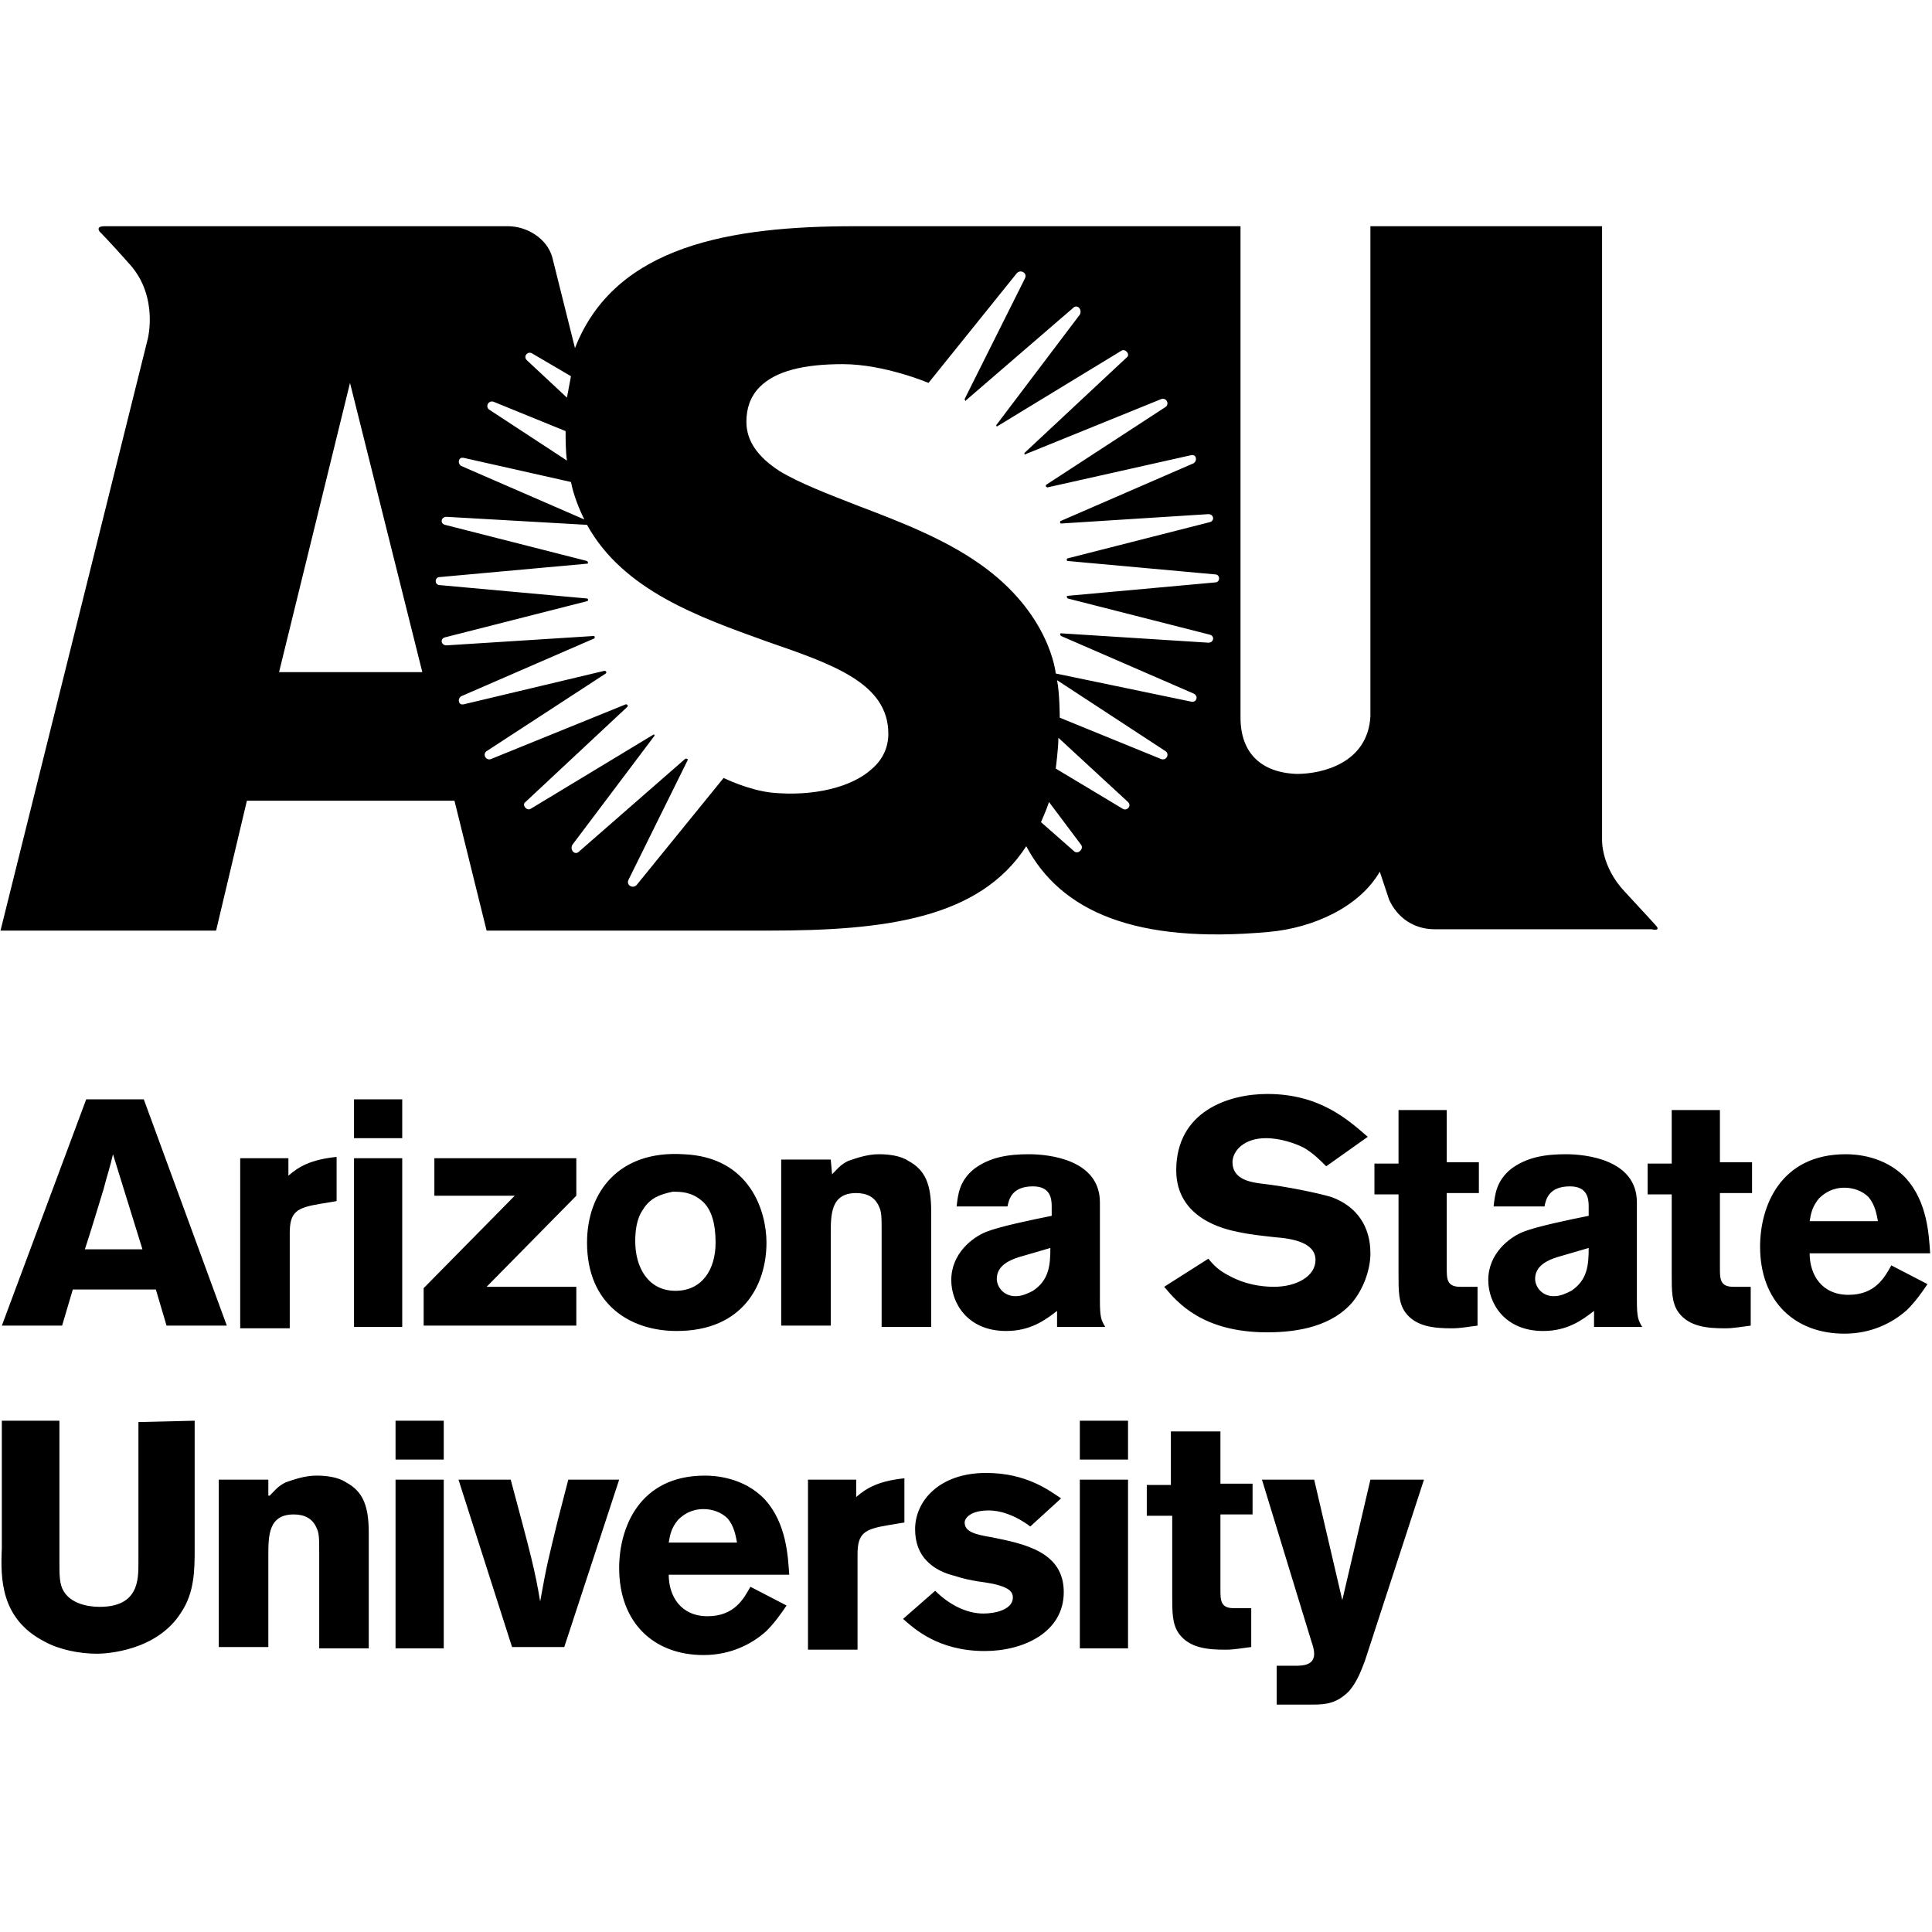
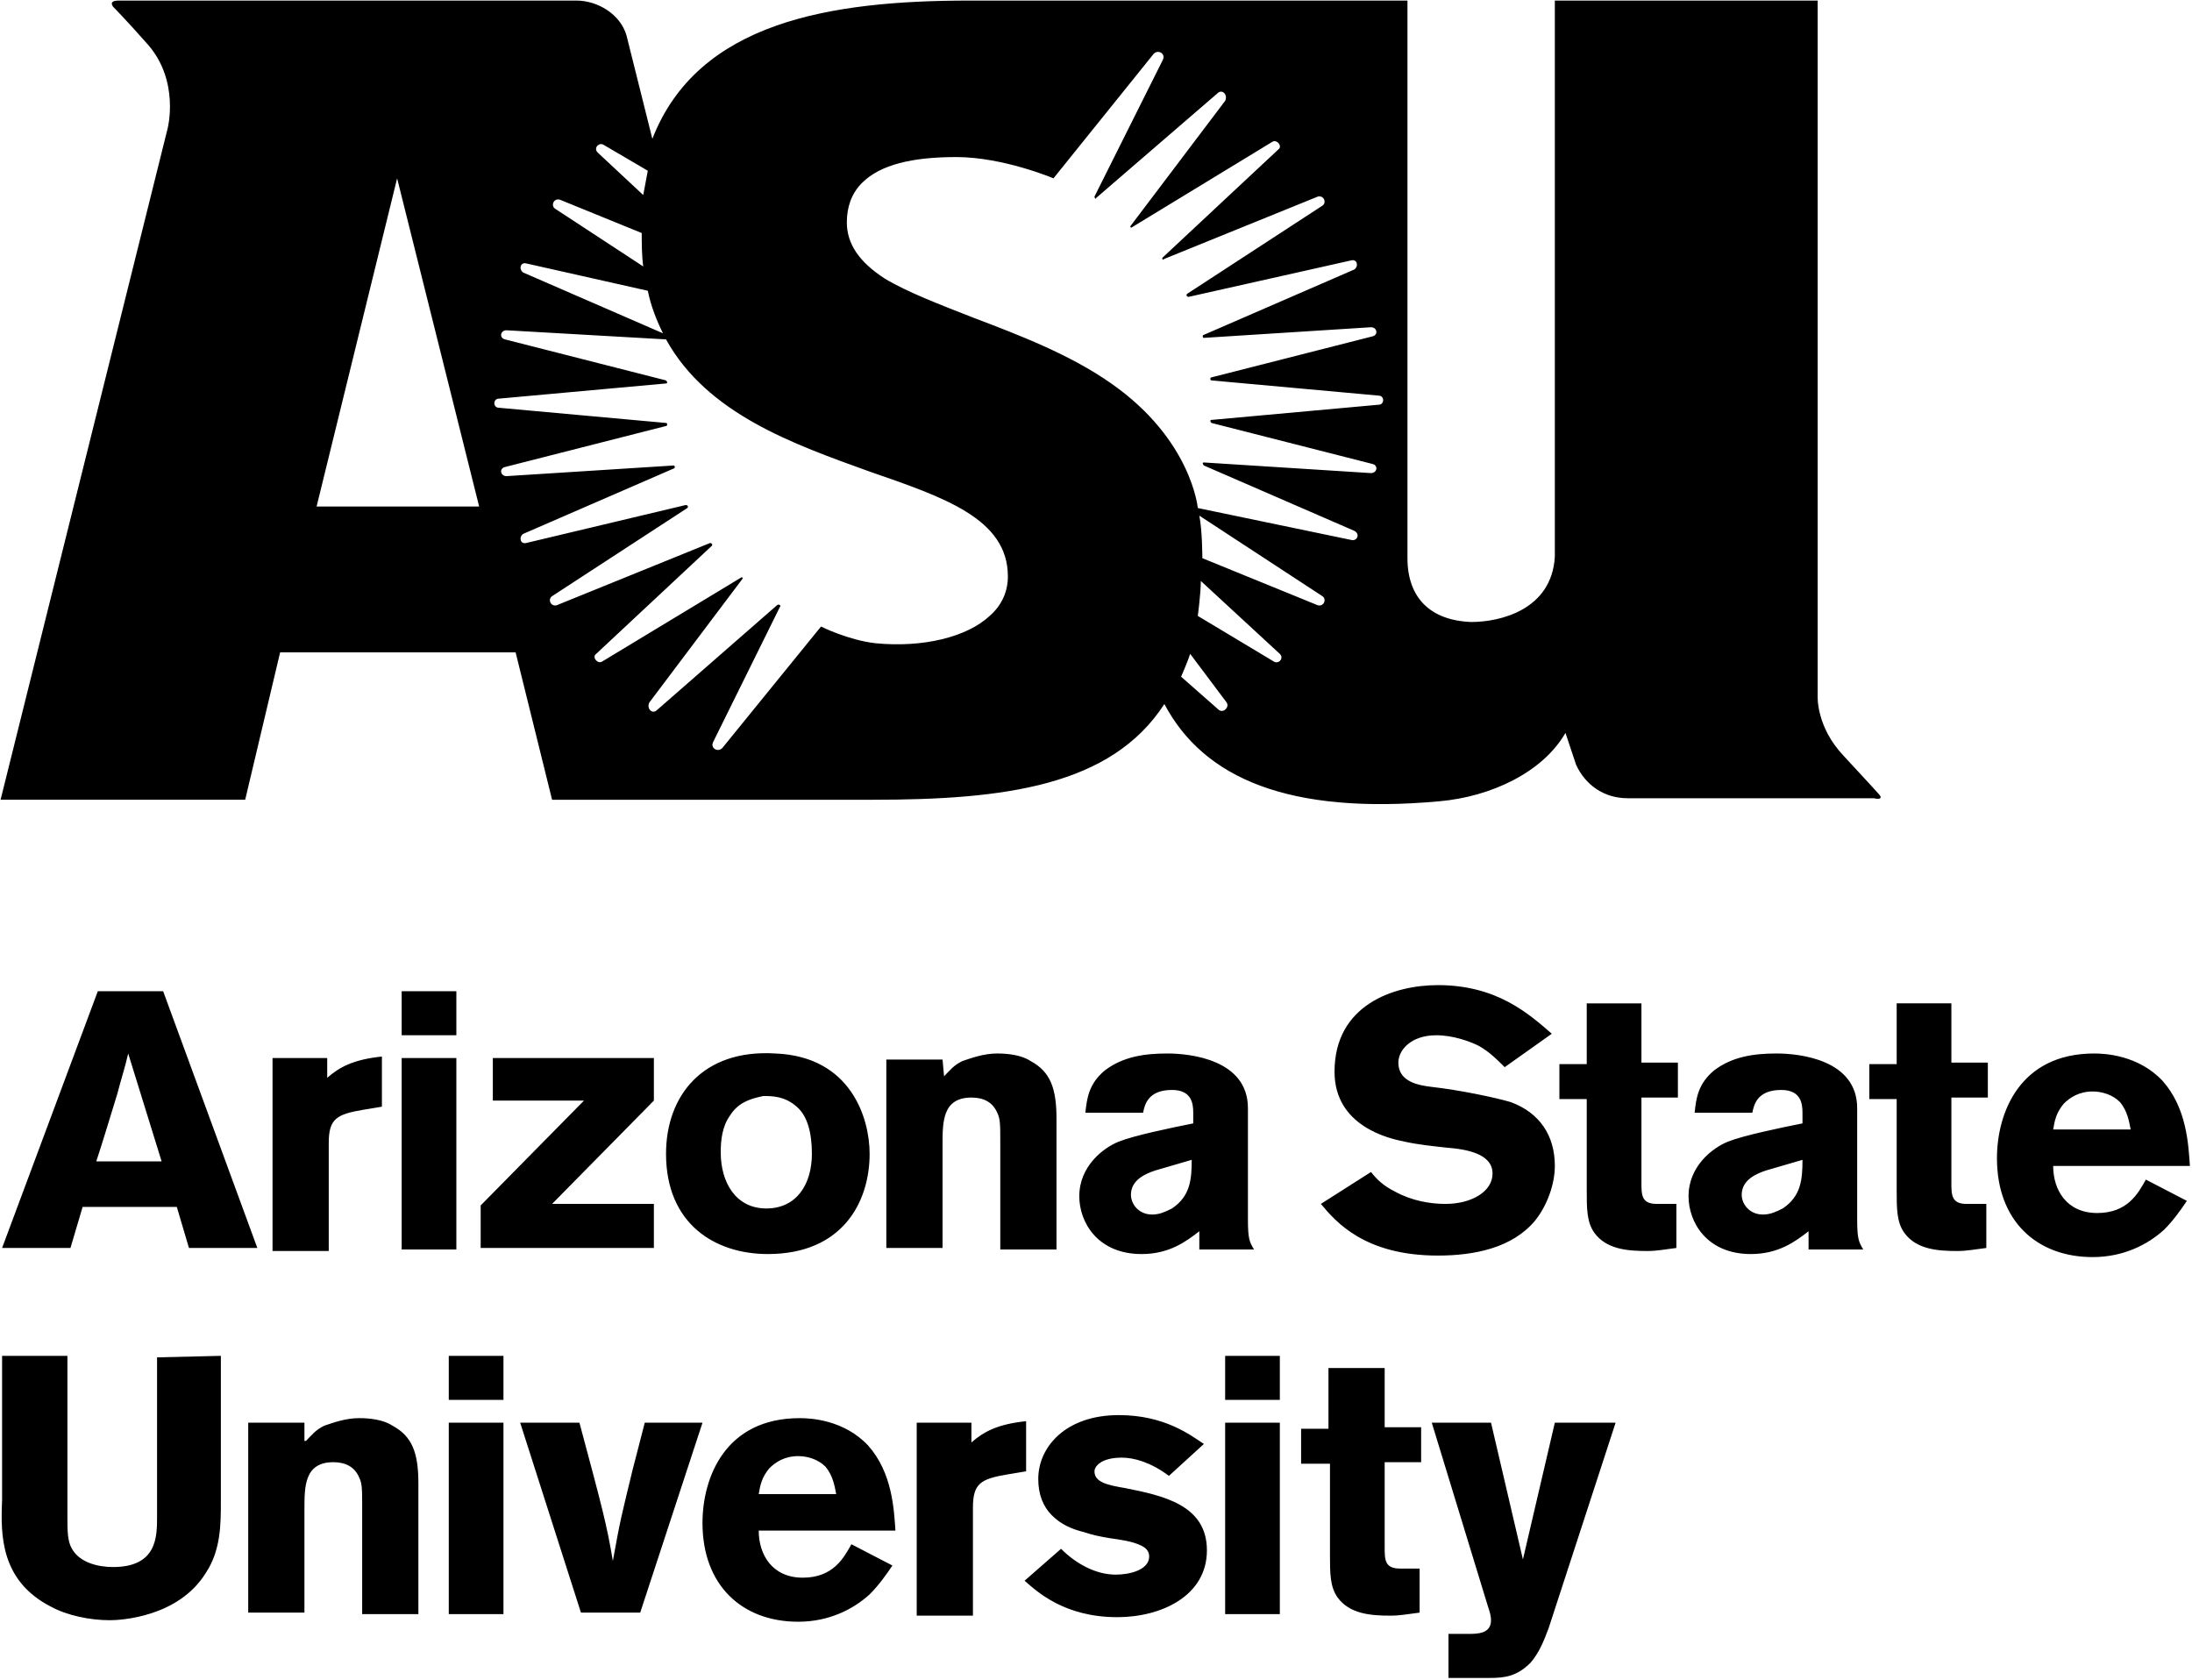
- <svg xmlns="http://www.w3.org/2000/svg" width="398" height="398" viewBox="0 0 398 305">
+ <svg xmlns="http://www.w3.org/2000/svg" width="398" height="305" viewBox="0 0 398 305">
  <g transform="translate(-1 -1)">
    <g transform="translate(0 179.31)">
      <path d="M30.62 1.655l17.104 46.62H35.31l-2.207-7.447H16l-2.207 7.448H1.38l17.38-46.62H30.62zm-6.344 11.31c-.552 2.483-1.38 4.966-1.931 7.173-1.104 3.586-2.759 9.103-3.862 12.414h11.862l-6.07-19.586zm36.138 4.414c2.207-1.93 4.69-3.31 9.93-3.862v9.104l-3.31.551c-4.965.828-6.344 1.656-6.344 6.07v19.586H50.483V13.793h9.93v3.586zM73.93 1.655h9.931v8h-9.931v-8zm0 12.138h9.931v34.759h-9.931V13.793z" />
      <path d="M90.207 13.793L119.724 13.793 119.724 21.517 101.241 40.276 119.724 40.276 119.724 48.276 88.276 48.276 88.276 40.552 107.034 21.517 90.483 21.517 90.483 13.793z" />
      <path d="M158.897 31.172c0 8.828-4.966 18.207-18.483 18.207-9.655 0-18.483-5.517-18.483-18.207 0-10.482 6.62-19.034 19.862-18.206 13.793.551 17.104 11.862 17.104 18.206zm-25.38-6.896c-1.38 1.93-1.655 4.414-1.655 6.62 0 5.518 2.759 10.207 8.276 10.207 5.517 0 8.276-4.413 8.276-9.93 0-3.863-.828-6.897-2.759-8.552-2.207-1.931-4.414-1.931-6.069-1.931-2.758.551-4.69 1.379-6.069 3.586zm38.897-7.173c1.103-1.103 1.655-1.93 3.31-2.758 1.655-.552 3.862-1.38 6.345-1.38 1.931 0 4.414.276 6.069 1.38 3.586 1.93 4.69 4.965 4.69 10.483v23.724H182.62V28.966c0-3.035 0-4.138-.552-5.242-.828-1.93-2.483-2.758-4.69-2.758-5.241 0-5.241 4.413-5.241 8.551v18.759H161.93V14.069h10.207l.276 3.034zm25.655 6.621c.276-2.483.552-5.241 3.586-7.724 3.31-2.483 7.173-3.034 11.31-3.034 4.138 0 14.621 1.103 14.621 9.93v20.138c0 3.587.276 4.138 1.104 5.518h-9.931v-3.31c-2.483 1.93-5.518 4.137-10.483 4.137-8 0-11.31-5.793-11.31-10.482 0-5.518 4.413-8.828 7.172-9.931 2.759-1.104 9.38-2.483 13.517-3.31v-1.932c0-1.655-.276-4.138-3.862-4.138-4.414 0-4.965 2.759-5.241 4.138h-10.483zm12.69 10.483c-1.656.552-4.414 1.655-4.414 4.414 0 1.655 1.38 3.586 3.862 3.586 1.38 0 2.483-.552 3.586-1.104 3.31-2.206 3.586-5.24 3.586-8.827l-6.62 1.93zm39.172.276c1.103 1.38 2.207 2.483 4.414 3.586 3.034 1.655 6.345 2.207 9.103 2.207 4.69 0 8.552-2.207 8.552-5.517 0-3.587-4.69-4.414-8.276-4.69-2.483-.276-5.241-.552-7.724-1.103-2.759-.552-12.69-2.76-12.69-12.69C243.31 4.138 254.07.552 262.07.552c10.759 0 16.552 5.241 20.69 8.827l-8.552 6.07c-1.38-1.38-2.759-2.76-4.69-3.863-1.655-.827-4.69-1.93-7.724-1.93-4.69 0-6.896 2.758-6.896 4.965 0 3.586 3.862 4.138 6.069 4.413 4.965.552 11.586 1.932 14.344 2.76 5.242 1.93 8 6.068 8 11.585 0 3.31-1.379 7.173-3.586 9.931-4.138 4.966-11.034 6.345-17.655 6.345-13.241 0-18.483-6.069-21.241-9.38l9.103-5.792zm38.897-30.62h10.206V14.62h6.621v6.345h-6.62v15.448c0 2.207 0 3.862 2.758 3.862h3.586v8c-2.207.276-3.586.552-5.241.552-3.586 0-7.448-.276-9.655-3.31-1.38-1.932-1.38-4.415-1.38-7.725V21.241h-4.965v-6.344h4.965V3.862h-.275zm19.862 19.861c.276-2.483.551-5.241 3.586-7.724 3.31-2.483 7.172-3.034 11.31-3.034 4.138 0 14.62 1.103 14.62 9.93v20.138c0 3.587.277 4.138 1.104 5.518h-9.93v-3.31c-2.483 1.93-5.518 4.137-10.483 4.137-8 0-11.31-5.793-11.31-10.482 0-5.518 4.413-8.828 7.172-9.931 2.758-1.104 9.379-2.483 13.517-3.31v-1.932c0-1.655-.276-4.138-3.862-4.138-4.414 0-4.966 2.759-5.242 4.138H308.69zm12.965 10.483c-1.655.552-4.414 1.655-4.414 4.414 0 1.655 1.38 3.586 3.862 3.586 1.38 0 2.483-.552 3.587-1.104 3.31-2.206 3.586-5.24 3.586-8.827l-6.62 1.93zm23.448-30.345h10.207v10.759h6.621v6.345h-6.62v15.448c0 2.207 0 3.862 2.758 3.862h3.586v8c-2.207.276-3.586.552-5.241.552-3.586 0-7.448-.276-9.655-3.31-1.38-1.932-1.38-4.415-1.38-7.725V21.241h-4.965v-6.344h4.965V3.862h-.276zm52.966 35.862c-1.103 1.655-2.483 3.586-4.138 5.242-3.034 2.758-7.448 4.965-12.965 4.965-10.207 0-17.38-6.62-17.38-17.931 0-8.276 4.138-19.034 17.655-19.034 1.931 0 8 .275 12.414 4.965 4.414 4.966 4.69 11.586 4.966 15.448h-24.828c0 4.414 2.483 8.552 8 8.552 5.517 0 7.448-3.586 8.828-6.069l7.448 3.862zM387.862 26.76c-.276-1.38-.552-3.31-1.931-4.966-1.38-1.38-3.31-1.93-4.965-1.93-2.483 0-4.138 1.103-5.242 2.206-1.38 1.655-1.655 3.034-1.93 4.69h14.068z" />
      <g>
        <path d="M41.103 67.862V94.07c0 4.414 0 9.103-2.758 13.241-4.966 8-15.448 8.552-17.38 8.552-3.586 0-7.724-.828-10.758-2.483-9.104-4.69-9.104-12.965-8.828-19.31V67.862h11.862v29.241c0 2.483 0 4.414.828 5.794 1.38 2.482 4.69 3.31 7.448 3.31 8 0 8-5.517 8-9.104V68.138l11.586-.276zM56.552 83.31c1.103-1.103 1.655-1.93 3.31-2.758 1.655-.552 3.862-1.38 6.345-1.38 1.93 0 4.414.276 6.069 1.38 3.586 1.93 4.69 4.965 4.69 10.482v23.725H66.759V95.172c0-3.034 0-4.138-.552-5.241-.828-1.931-2.483-2.759-4.69-2.759-5.241 0-5.241 4.414-5.241 8.552v18.759H46.069V80h10.207v3.31h.276zm25.93-15.448h9.932v8h-9.931v-8zm0 12.138h9.932v34.759h-9.931V80zm12.966 0h10.759c4.138 15.448 4.965 18.483 6.069 25.103 1.38-7.724 1.655-8.551 3.586-16.551L118.07 80h10.483l-11.31 34.483h-10.76L95.449 80zm67.586 25.931c-1.103 1.655-2.482 3.586-4.137 5.241-3.035 2.759-7.449 4.966-12.966 4.966-10.207 0-17.38-6.62-17.38-17.931 0-8.276 4.139-19.035 17.656-19.035 1.93 0 8 .276 12.414 4.966 4.413 4.965 4.69 11.586 4.965 15.448H138.76c0 4.414 2.482 8.552 8 8.552 5.517 0 7.448-3.586 8.827-6.069l7.448 3.862zm-10.206-12.965c-.276-1.38-.552-3.31-1.931-4.966-1.38-1.38-3.31-1.931-4.966-1.931-2.483 0-4.138 1.103-5.241 2.207-1.38 1.655-1.656 3.034-1.931 4.69h14.069zm24.551-9.38c2.207-1.93 4.69-3.31 9.931-3.862v9.104l-3.31.551c-4.966.828-6.345 1.655-6.345 6.07v19.585h-10.207V80h9.931v3.586zm16.276 19.31c2.759 2.76 6.345 4.69 9.931 4.69 2.483 0 6.07-.827 6.07-3.31 0-1.104-.828-1.655-1.38-1.931-1.655-.828-3.862-1.104-5.793-1.38-1.655-.275-3.035-.551-4.69-1.103-2.207-.552-4.138-1.38-5.793-3.034-1.655-1.656-2.483-3.862-2.483-6.621 0-5.793 4.966-11.586 14.62-11.586 8.277 0 12.966 3.586 15.45 5.241l-6.346 5.793c-3.31-2.483-6.344-3.31-8.551-3.31-3.862 0-4.966 1.655-4.966 2.483 0 1.93 2.207 2.482 5.517 3.034 6.897 1.38 14.897 3.035 14.897 11.31 0 8.276-8.276 12.138-16.276 12.138-9.655 0-14.62-4.69-16.828-6.62l6.621-5.793zm29.793-35.034h9.931v8h-9.93v-8zm0 12.138h9.931v34.759h-9.93V80zm18.759-9.931h10.207v10.759h6.62v6.344h-6.62v15.449c0 2.207 0 3.862 2.758 3.862h3.587v8c-2.207.276-3.587.551-5.242.551-3.586 0-7.448-.275-9.655-3.31-1.38-1.93-1.38-4.414-1.38-7.724V87.448h-5.24v-6.345h4.965V70.07zM294.345 80l-12.138 37.241c-.828 2.207-1.655 4.414-3.31 6.345-2.483 2.483-4.69 2.759-7.449 2.759H264v-8h3.586c1.655 0 4.138 0 4.138-2.483 0-.828-.276-1.655-.552-2.483L260.966 80h10.758l5.793 24.828L283.31 80h11.035z" />
      </g>
    </g>
    <path d="M335.724 138.207c-4.965-5.241-4.69-10.759-4.69-10.759V1.103H283.31V102.07c-.551 9.655-9.93 11.862-15.172 11.862-7.448-.276-11.586-4.414-11.586-11.586V1.103H209.93h-32.828c-25.379 0-49.379 3.863-57.655 25.104l-4.69-18.759c-1.103-3.862-5.24-6.345-9.103-6.345H22.621c-1.104 0-1.655.276-1.104 1.104 0 0 2.207 2.207 6.345 6.896 5.793 6.621 3.586 15.173 3.586 15.173L1.103 146.206h44.414l6.345-26.758h42.759l6.62 26.759h58.207c24 0 43.31-2.483 52.966-17.38 7.172 13.518 22.62 20.139 49.93 17.656 9.38-.828 18.76-5.242 22.897-12.414l1.931 5.793c1.656 3.586 4.966 6.069 9.38 6.069h44.69c1.103.276 1.655 0 .827-.828 0 0-2.483-2.758-6.345-6.896zM110.621 27.31l8 4.69c-.276 1.38-.552 3.034-.828 4.414l-8.276-7.724c-.827-.828.276-1.931 1.104-1.38zm-8 9.931l14.896 6.07c0 1.655 0 4.137.276 6.068l-16-10.482c-.827-.552-.276-1.931.828-1.656zm-6.07 11.587l22.07 4.965c.551 2.759 1.655 5.517 2.758 7.724L96 50.483c-.828-.552-.552-1.931.552-1.655zM58.484 92.966l14.62-59.587L88 92.966H58.483zm122.207 19.862c-4.138 3.862-12.138 5.793-20.69 4.965-4.966-.552-9.931-3.034-9.931-3.034l-17.931 22.069c-.828.827-2.207 0-1.655-1.104l12.138-24.552c.276-.275-.276-.551-.552-.275l-21.793 19.034c-.828.828-1.931-.276-1.38-1.38l16.828-22.344c.276-.276 0-.552-.276-.276l-25.103 15.172c-.828.552-1.931-.827-1.104-1.379l20.966-19.586c.276-.276 0-.552-.276-.552l-27.862 11.31c-1.103.276-1.655-1.103-.828-1.655l24.552-16c.276-.275 0-.551-.276-.551l-28.965 6.896c-1.104.276-1.38-1.103-.552-1.655l27.31-11.862c.276 0 .276-.552 0-.552l-30.344 1.931c-1.104 0-1.38-1.379-.276-1.655l29.241-7.448c.276 0 .276-.552 0-.552l-30.345-2.759c-1.103 0-1.103-1.655 0-1.655l30.345-2.758c.276 0 .276-.276 0-.552L92.69 62.621c-1.104-.276-.828-1.655.276-1.655l28.965 1.655c7.448 13.517 23.172 19.034 36.966 24C172.414 91.31 184 95.172 184 105.655c0 2.759-1.103 5.242-3.31 7.173zm41.655 17.103l-6.897-6.069s1.104-2.483 1.655-4.138l6.621 8.828c.552.827-.552 1.93-1.38 1.379zm9.93-8.828l-13.792-8.275s.551-4.138.551-6.345l14.345 13.241c.828.828-.276 1.931-1.103 1.38zm8-10.206l-20.965-8.552s0-4.966-.551-7.724l22.344 14.62c.828.552.276 1.931-.827 1.656zm11.035-36.414l-30.344 2.758c-.276 0-.276.276 0 .552l29.24 7.448c1.104.276.828 1.656-.275 1.656l-30.345-1.931c-.276 0-.276.275 0 .551l27.31 11.862c1.104.552.552 1.931-.551 1.655l-27.862-5.793s-1.104-12.413-15.724-22.62c-7.449-5.242-16.828-8.828-24.828-11.862-6.345-2.483-12.138-4.69-16.276-7.173-4.69-3.034-6.896-6.345-6.896-10.207 0-2.758.827-5.241 2.758-7.172 3.31-3.31 9.104-4.69 17.104-4.69 8.551 0 17.655 3.862 17.655 3.862l18.207-22.62c.827-.828 2.207 0 1.655 1.103L199.724 36.69c0 .276.276.551.276.276l22.069-19.035c.828-.828 1.931.276 1.38 1.38l-17.104 22.62c-.276.276 0 .552.276.276L232 26.759c.828-.552 1.931.827 1.103 1.379l-20.965 19.586c-.276.276 0 .552.276.276l27.862-11.31c1.103-.276 1.655 1.103.827 1.655l-24.551 16c-.276.276 0 .552.276.552l29.517-6.621c1.103-.276 1.38 1.103.552 1.655l-27.31 11.862c-.277 0-.277.552 0 .552l30.344-1.931c1.103 0 1.38 1.38.276 1.655l-29.241 7.448c-.276 0-.276.552 0 .552l30.344 2.759c1.104 0 1.104 1.655 0 1.655z" />
  </g>
</svg>
